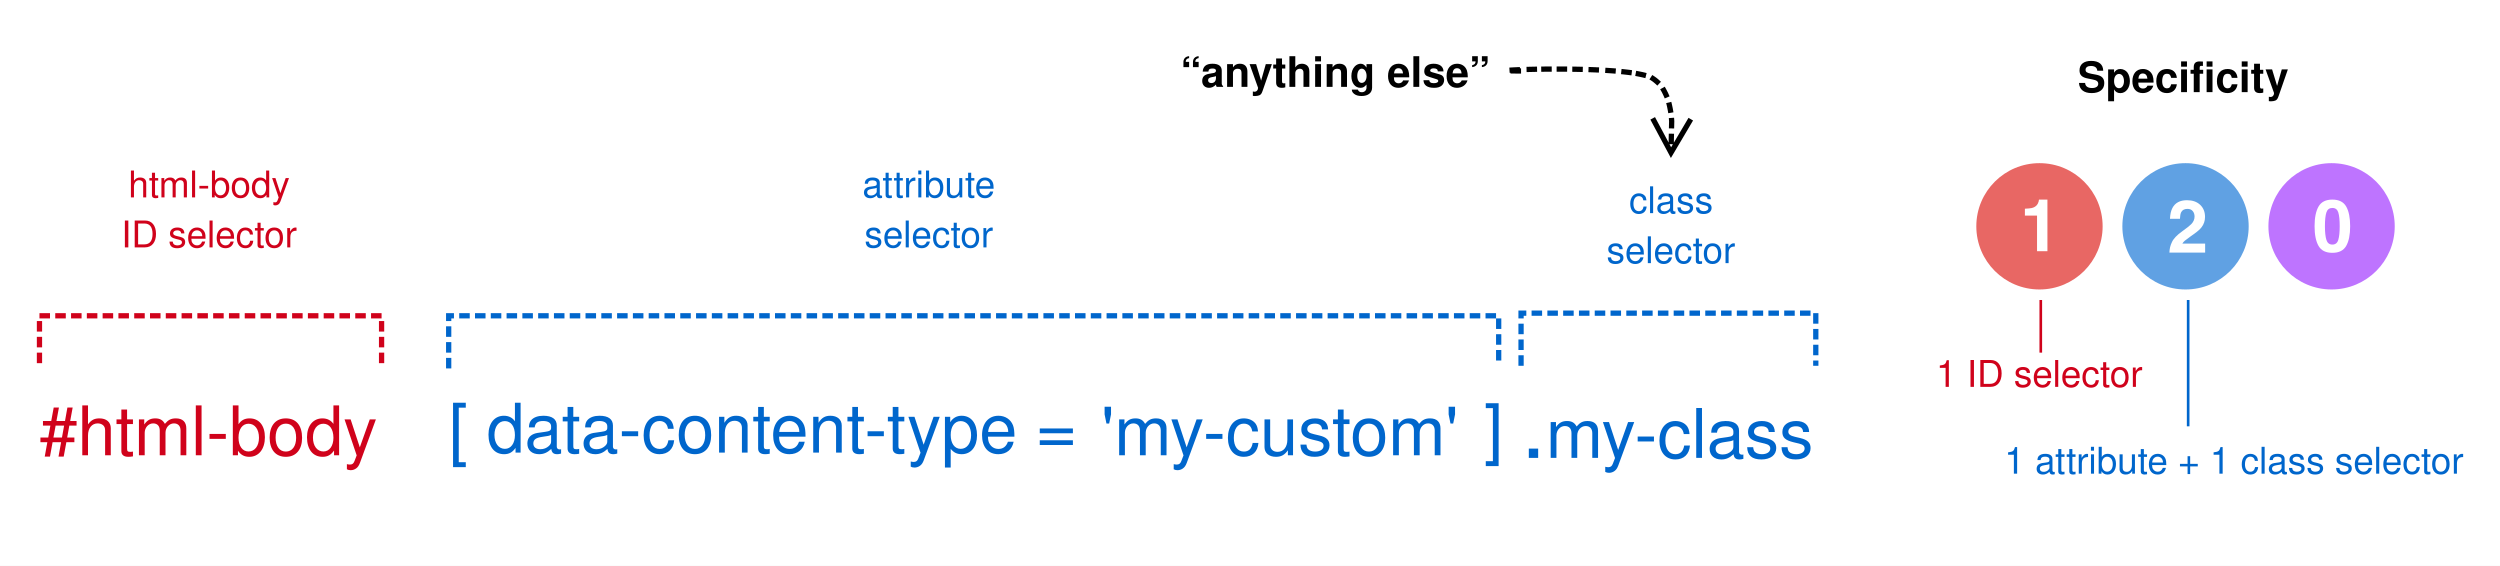
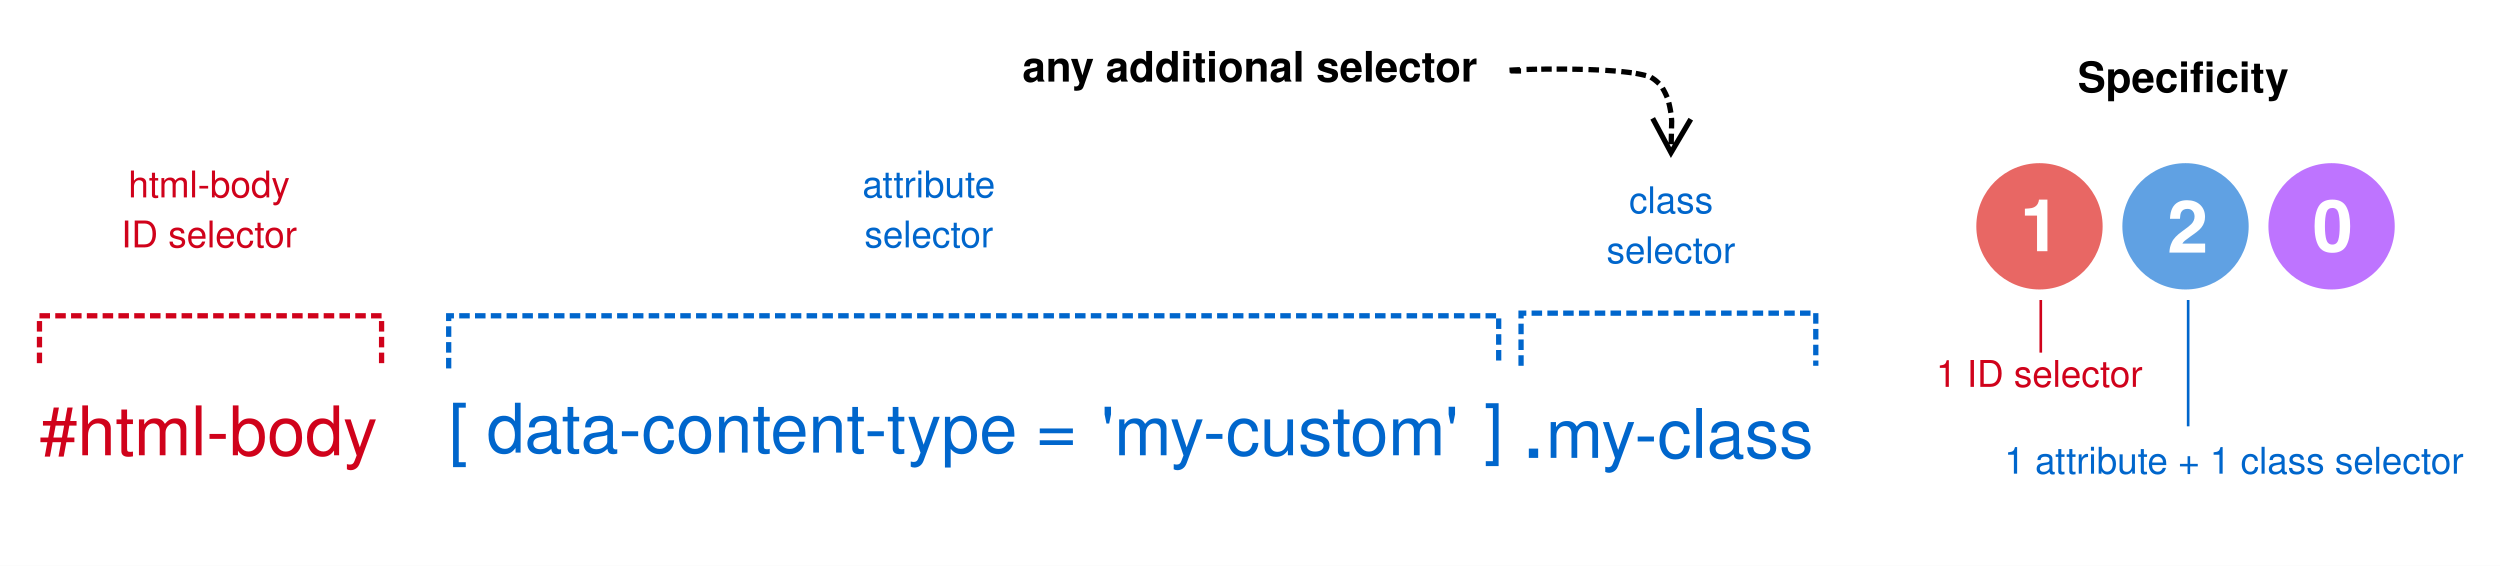
<svg xmlns="http://www.w3.org/2000/svg" width="950" height="215" viewBox="0 0 950 215">
  <g fill="none" fill-rule="evenodd">
    <rect width="950" height="215" fill="#FFF" />
    <text fill="#D0021B" font-family="Helvetica" font-size="26">
      <tspan x="15" y="173">#html-body</tspan>
    </text>
    <text fill="#06C" font-family="Helvetica" font-size="26">
      <tspan x="170.5" y="172">[ data-content-type =</tspan>
    </text>
    <text fill="#06C" font-family="Helvetica" font-size="26">
      <tspan x="418.5" y="173">'my-custom'</tspan>
    </text>
    <path stroke="#D0021B" stroke-dasharray="2 4" stroke-linecap="square" stroke-width="2" d="M15,137 L15,120 L145,120 L145,137" />
    <path stroke="#06C" stroke-dasharray="2 4" stroke-linecap="square" stroke-width="2" d="M170.5,139 L170.5,120 L569.5,120 L569.5,139" />
    <text fill="#D0021B" font-family="Helvetica" font-size="14">
      <tspan x="48.766" y="75">html-body</tspan>
      <tspan x="46.045" y="94">ID selector </tspan>
    </text>
    <text fill="#06C" font-family="Helvetica" font-size="14">
      <tspan x="327.707" y="75">attribute</tspan>
      <tspan x="328.49" y="94">selector </tspan>
    </text>
    <text fill="#000" font-family="Helvetica-Bold, Helvetica" font-size="16" font-weight="bold">
-       <tspan x="448.5" y="33">“anything else” </tspan>
+       <tspan x="388.5" y="31">any additional selector </tspan>
    </text>
    <text fill="#000" font-family="Helvetica-Bold, Helvetica" font-size="16" font-weight="bold">
      <tspan x="789.5" y="35">Specificity</tspan>
    </text>
    <g transform="translate(751 62)">
      <circle cx="24" cy="24" r="24" fill="#E86764" />
      <path fill="#FFF" fill-rule="nonzero" d="M18.462,19.931 L18.462,17.308 C19.678,17.254 20.53,17.172 21.017,17.064 C21.792,16.893 22.423,16.55 22.91,16.037 C23.244,15.685 23.496,15.216 23.667,14.63 C23.767,14.279 23.816,14.017 23.816,13.846 L27.021,13.846 L27.021,33.453 L23.072,33.453 L23.072,19.931 L18.462,19.931 Z" />
    </g>
    <text fill="#D0021B" font-family="Helvetica" font-size="14">
      <tspan x="735.707" y="147">1 ID selector </tspan>
    </text>
    <text fill="#06C" font-family="Helvetica" font-size="14">
      <tspan x="761.65" y="180">1 attribute + 1 class selector</tspan>
    </text>
    <line x1="775.5" x2="775.5" y1="114.5" y2="133.5" stroke="#D0021B" stroke-linecap="square" />
    <line x1="831.5" x2="831.5" y1="114.5" y2="161.5" stroke="#06C" stroke-linecap="square" />
    <polygon fill="#06C" fill-rule="nonzero" points="569.472 177.116 569.472 153.224 564.597 153.224 564.597 155.09 567.301 155.09 567.301 175.25 564.597 175.25 564.597 177.116" />
    <path fill="#FFF" fill-rule="nonzero" d="M833.096 97.5L833.096 77.676 829.855 77.676C829.855 77.849 829.805 78.113 829.705 78.469 829.532 79.061 829.277 79.535 828.939 79.891 828.447 80.41 827.809 80.757 827.025 80.93 826.533 81.039 825.672 81.121 824.441 81.176L824.441 81.176 824.441 83.828 829.104 83.828 829.104 97.5 833.096 97.5zM888.596 97.5L888.596 77.676 885.355 77.676C885.355 77.849 885.305 78.113 885.205 78.469 885.032 79.061 884.777 79.535 884.439 79.891 883.947 80.41 883.309 80.757 882.525 80.93 882.033 81.039 881.172 81.121 879.941 81.176L879.941 81.176 879.941 83.828 884.604 83.828 884.604 97.5 888.596 97.5z" />
    <path fill="#000" fill-rule="nonzero" d="M628.902,44.502 L629.374,45.384 L634.065,54.159 L634.074,53.779 L634.117,51.78 L634.138,50.78 L636.138,50.823 L636.116,51.822 L636.073,53.822 L636.065,54.202 L641.128,45.635 L641.637,44.775 L643.359,45.792 L642.85,46.653 L635.845,58.506 L634.94,60.036 L634.102,58.469 L627.61,46.327 L627.139,45.445 L628.902,44.502 Z M634.4,54.785 L635.027,55.958 L635.703,54.814 L634.4,54.785 Z M636.149,44.732 L636.221,45.73 C636.228,45.826 636.229,45.842 636.235,45.963 L636.24,46.05 L636.202,47.823 L636.18,48.823 L634.181,48.78 L634.202,47.781 L634.242,46.096 C634.24,46.068 634.239,46.047 634.238,46.03 L634.231,45.94 L634.227,45.875 L634.154,44.877 L636.149,44.732 Z M635.098,38.704 L635.329,39.676 C635.432,40.11 635.528,40.554 635.615,41.008 L635.741,41.699 L635.91,42.684 L633.939,43.023 L633.77,42.037 C633.695,41.599 633.612,41.172 633.523,40.755 L633.384,40.139 L633.152,39.167 L635.098,38.704 Z M632.6,32.94 L633.097,33.807 C633.353,34.253 633.593,34.72 633.818,35.207 L634.038,35.701 L634.433,36.62 L632.595,37.409 L632.2,36.49 C632.008,36.041 631.802,35.612 631.584,35.203 L631.362,34.801 L630.865,33.934 L632.6,32.94 Z M627.873,28.5 L628.71,29.046 C629.194,29.362 629.656,29.711 630.095,30.093 L630.419,30.385 L631.151,31.066 L629.789,32.53 L629.057,31.849 C628.719,31.534 628.364,31.244 627.994,30.979 L627.617,30.721 L626.78,30.175 L627.873,28.5 Z M621.751,26.901 L622.734,27.085 C623.313,27.193 623.859,27.306 624.369,27.424 L624.745,27.514 L625.716,27.753 L625.239,29.695 L624.268,29.456 C623.806,29.343 623.308,29.234 622.774,29.129 L622.367,29.051 L621.384,28.867 L621.751,26.901 Z M616.195,26.197 L617.189,26.303 C617.653,26.353 618.105,26.404 618.545,26.457 L619.197,26.538 L620.189,26.666 L619.934,28.649 L618.942,28.522 C618.524,28.468 618.093,28.416 617.65,28.366 L616.977,28.292 L615.982,28.186 L616.195,26.197 Z M610.063,25.728 L611.061,25.792 C611.518,25.821 611.967,25.852 612.41,25.884 L613.068,25.932 L614.065,26.007 L613.914,28.002 L612.917,27.926 C612.487,27.894 612.05,27.863 611.605,27.832 L610.933,27.788 L609.935,27.724 L610.063,25.728 Z M577.556,25.476 L577.576,25.959 L578,25.96 L578,27.96 L576.623,27.959 C576.132,27.959 575.684,27.956 575.281,27.952 L574.988,27.948 L573.988,27.935 L573.991,27.657 L573.665,27.677 L573.544,25.681 L574.542,25.621 C575.016,25.592 575.566,25.563 576.18,25.535 L576.557,25.519 L577.556,25.476 Z M603.659,25.438 L604.658,25.475 L605.668,25.514 L605.668,25.514 L606.664,25.556 L607.663,25.6 L607.575,27.598 L606.576,27.554 L605.588,27.512 L605.588,27.512 L604.584,27.474 L603.585,27.437 L603.659,25.438 Z M584.067,25.307 L584.106,27.307 L583.107,27.326 C582.652,27.335 582.205,27.344 581.765,27.355 L581.111,27.37 L580.112,27.395 L580.062,25.396 L581.062,25.371 C581.496,25.36 581.938,25.35 582.388,25.34 L583.068,25.326 L584.067,25.307 Z M597.483,25.291 L598.483,25.309 L599.49,25.328 L599.49,25.328 L600.488,25.35 L601.488,25.374 L601.441,27.373 L600.441,27.35 L599.449,27.328 L599.449,27.328 L598.448,27.309 L597.448,27.291 L597.483,25.291 Z M589.649,25.249 L589.662,27.249 L588.662,27.256 L587.661,27.263 L587.661,27.263 L586.667,27.272 L585.667,27.283 L585.646,25.283 L586.646,25.273 L587.644,25.263 L587.644,25.263 L588.649,25.256 L589.649,25.249 Z M591.517,25.246 L592.517,25.249 L593.521,25.253 L593.521,25.253 L594.523,25.259 L595.523,25.267 L595.507,27.267 L594.507,27.259 L593.511,27.253 L593.511,27.253 L592.512,27.249 L591.512,27.246 L591.517,25.246 Z" />
    <g transform="translate(862 62)">
      <circle cx="24" cy="24" r="24" fill="#BE74FF" />
      <path fill="#FFF" fill-rule="nonzero" d="M21.473,23.974 C21.473,26.227 21.658,27.951 22.028,29.146 C22.397,30.34 23.154,30.938 24.299,30.938 C25.444,30.938 26.195,30.34 26.551,29.146 C26.907,27.951 27.085,26.227 27.085,23.974 C27.085,21.612 26.907,19.863 26.551,18.727 C26.195,17.592 25.444,17.024 24.299,17.024 C23.154,17.024 22.397,17.592 22.028,18.727 C21.658,19.863 21.473,21.612 21.473,23.974 Z M24.299,13.846 C26.796,13.846 28.547,14.725 29.552,16.483 C30.558,18.241 31.06,20.738 31.06,23.974 C31.06,27.21 30.558,29.703 29.552,31.451 C28.547,33.2 26.796,34.075 24.299,34.075 C21.802,34.075 20.051,33.2 19.046,31.451 C18.041,29.703 17.538,27.21 17.538,23.974 C17.538,20.738 18.041,18.241 19.046,16.483 C20.051,14.725 21.802,13.846 24.299,13.846 Z" />
    </g>
    <g transform="translate(806.5 62)">
      <circle cx="24" cy="24" r="24" fill="#60A1E3" />
      <path fill="#FFF" fill-rule="nonzero" d="M31.451,34 L31.451,30.568 L22.797,30.568 C23.043,30.158 23.346,29.798 23.706,29.488 C24.066,29.178 24.734,28.677 25.709,27.984 L25.709,27.984 L27.268,26.877 C28.58,25.947 29.523,25.104 30.098,24.348 C30.973,23.208 31.41,21.905 31.41,20.438 C31.41,18.523 30.79,16.985 29.551,15.823 C28.311,14.661 26.643,14.08 24.547,14.08 C21.895,14.08 20.049,15.069 19.01,17.047 C18.463,18.086 18.158,19.449 18.094,21.135 L18.094,21.135 L21.881,21.135 C21.926,20.023 22.072,19.212 22.318,18.701 C22.747,17.817 23.553,17.375 24.738,17.375 C25.604,17.375 26.27,17.653 26.734,18.209 C27.199,18.765 27.432,19.462 27.432,20.301 C27.432,21.331 27.026,22.279 26.215,23.145 C25.686,23.701 24.524,24.621 22.729,25.906 C20.66,27.383 19.347,28.782 18.791,30.104 C18.217,31.279 17.911,32.578 17.875,34 L17.875,34 L31.451,34 Z" />
    </g>
    <text fill="#06C" font-family="Helvetica" font-size="34">
      <tspan x="578" y="174">.</tspan>
      <tspan x="587.446" y="174" font-size="26">my-class</tspan>
    </text>
    <path stroke="#06C" stroke-dasharray="2 4" stroke-linecap="square" stroke-width="2" d="M578,138 L578,119 L690,119 L690,138" />
    <text fill="#06C" font-family="Helvetica" font-size="14">
      <tspan x="619.052" y="81">class</tspan>
      <tspan x="610.49" y="100">selector </tspan>
    </text>
  </g>
</svg>
